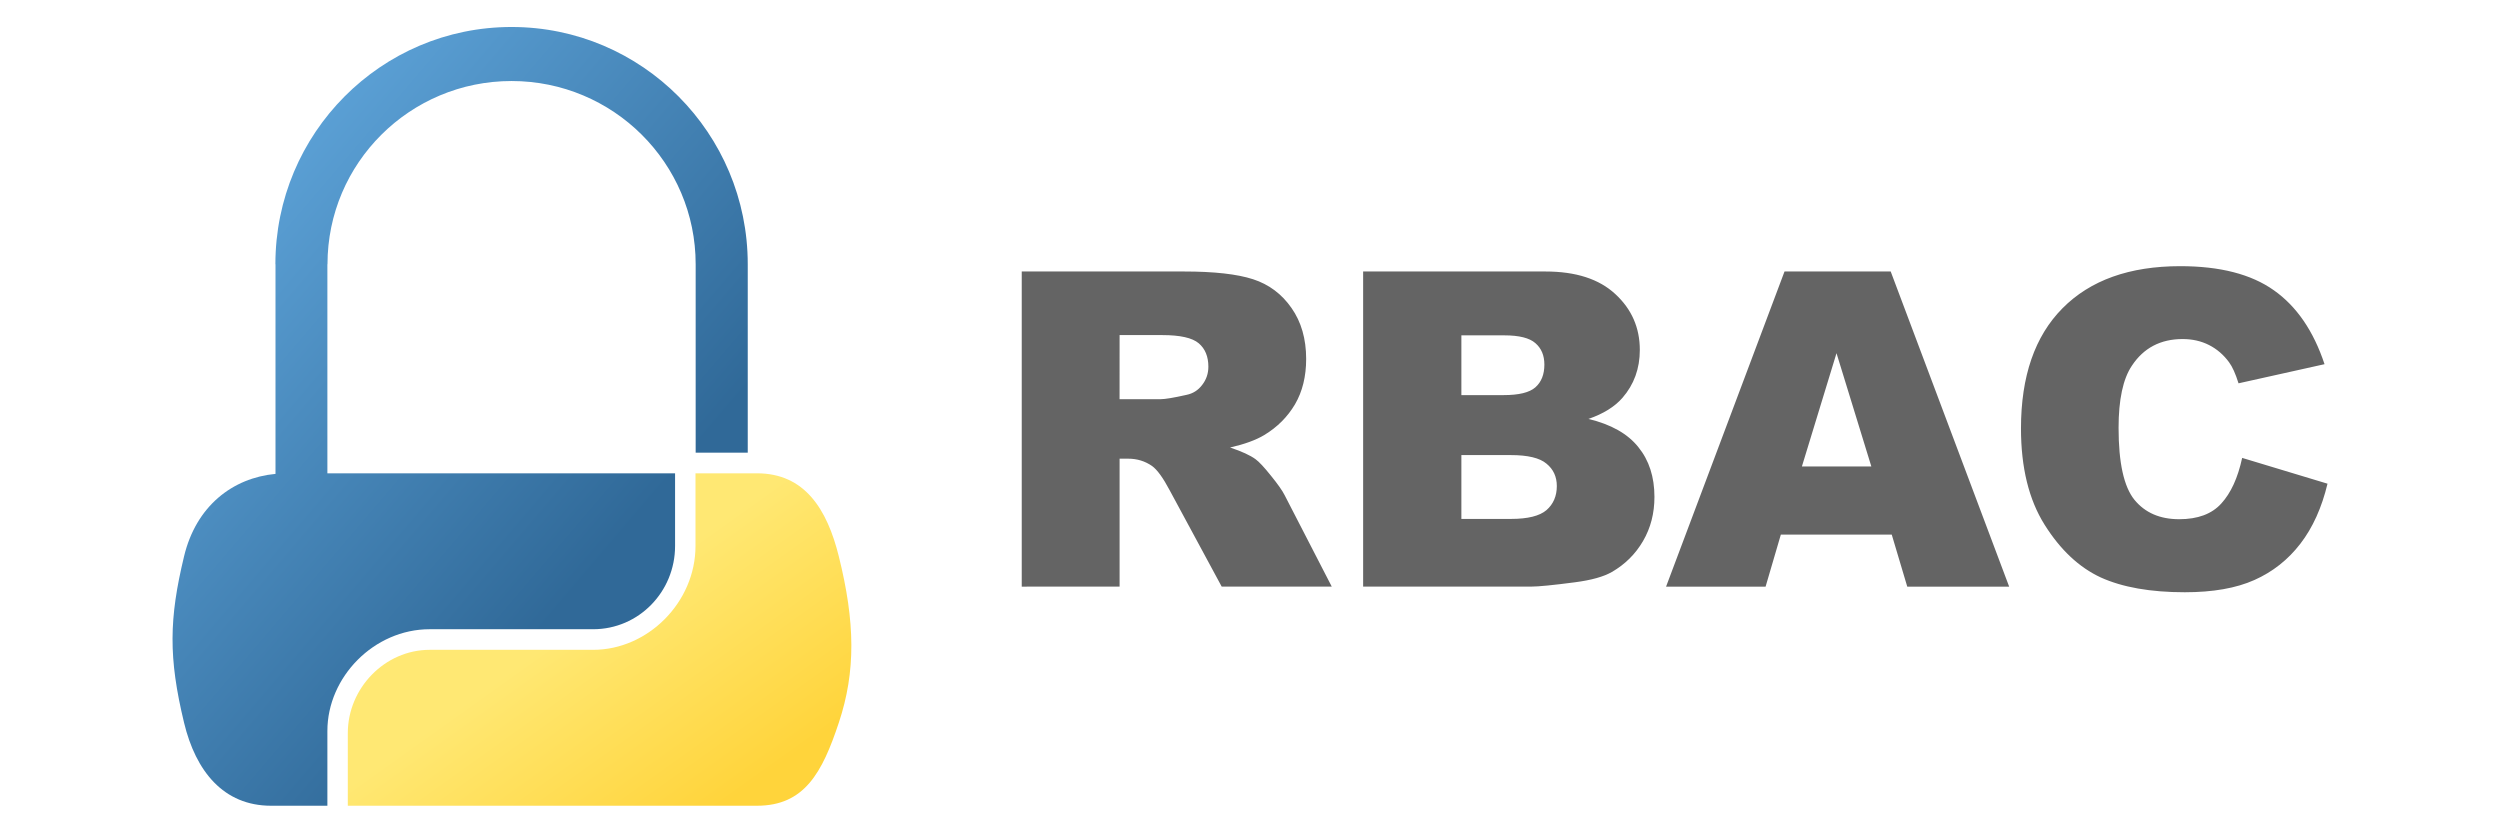
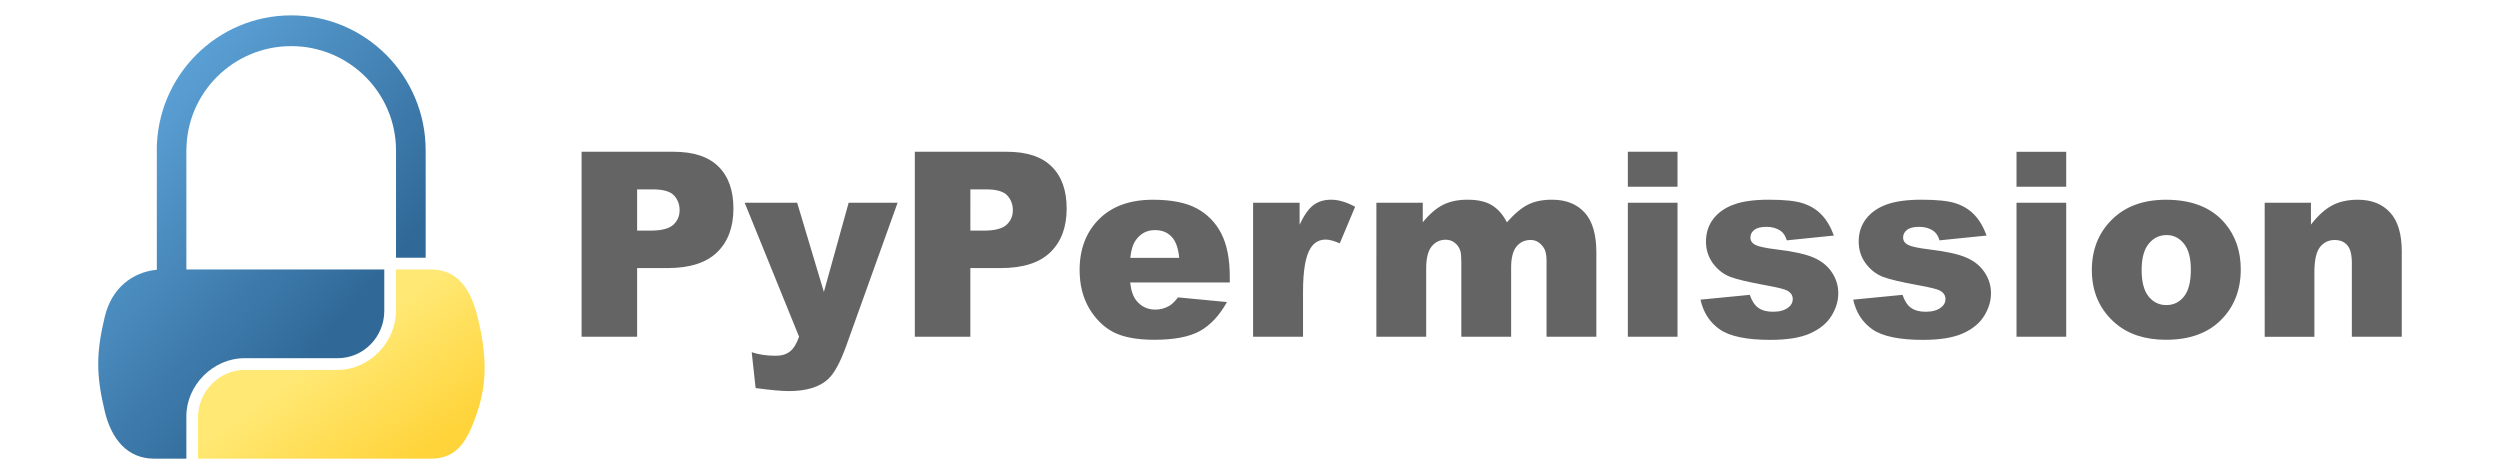
- <svg xmlns="http://www.w3.org/2000/svg" xmlns:xlink="http://www.w3.org/1999/xlink" width="76.568mm" height="25.542mm" viewBox="0 0 76.568 25.542" version="1.1" id="svg5" xml:space="preserve">
+ <svg xmlns="http://www.w3.org/2000/svg" xmlns:xlink="http://www.w3.org/1999/xlink" width="134.504mm" height="25.542mm" viewBox="0 0 134.504 25.542" version="1.1" id="svg5" xml:space="preserve">
  <defs id="defs2">
    <linearGradient id="linearGradient2795">
      <stop style="stop-color:#b8b8b8;stop-opacity:0.498;" offset="0" id="stop2797" />
      <stop style="stop-color:#7f7f7f;stop-opacity:0;" offset="1" id="stop2799" />
    </linearGradient>
    <linearGradient id="linearGradient2787">
      <stop style="stop-color:#7f7f7f;stop-opacity:0.5;" offset="0" id="stop2789" />
      <stop style="stop-color:#7f7f7f;stop-opacity:0;" offset="1" id="stop2791" />
    </linearGradient>
    <linearGradient id="linearGradient3676">
      <stop style="stop-color:#b2b2b2;stop-opacity:0.5;" offset="0" id="stop3678" />
      <stop style="stop-color:#b3b3b3;stop-opacity:0;" offset="1" id="stop3680" />
    </linearGradient>
    <linearGradient id="linearGradient3236">
      <stop style="stop-color:#f4f4f4;stop-opacity:1" offset="0" id="stop3244" />
      <stop style="stop-color:white;stop-opacity:1" offset="1" id="stop3240" />
    </linearGradient>
    <linearGradient id="linearGradient4671">
      <stop style="stop-color:#ffd43b;stop-opacity:1;" offset="0" id="stop4673" />
      <stop style="stop-color:#ffe873;stop-opacity:1" offset="1" id="stop4675" />
    </linearGradient>
    <linearGradient id="linearGradient4689">
      <stop style="stop-color:#5a9fd4;stop-opacity:1;" offset="0" id="stop4691" />
      <stop style="stop-color:#306998;stop-opacity:1;" offset="1" id="stop4693" />
    </linearGradient>
    <linearGradient x1="224.24" y1="144.757" x2="-65.309" y2="144.757" id="linearGradient2987" xlink:href="#linearGradient4671" gradientUnits="userSpaceOnUse" gradientTransform="translate(100.2702,99.61116)" />
    <linearGradient x1="172.942" y1="77.476" x2="26.67" y2="76.313" id="linearGradient2990" xlink:href="#linearGradient4689" gradientUnits="userSpaceOnUse" gradientTransform="translate(100.2702,99.61116)" />
    <linearGradient xlink:href="#linearGradient4671" id="linearGradient2255" gradientUnits="userSpaceOnUse" gradientTransform="matrix(0.562541,0,0,0.567972,-11.5974,-7.60954)" x1="224.24" y1="144.757" x2="-65.309" y2="144.757" />
    <linearGradient xlink:href="#linearGradient4689" id="linearGradient2258" gradientUnits="userSpaceOnUse" gradientTransform="matrix(0.562541,0,0,0.567972,-11.5974,-7.60954)" x1="172.942" y1="76.176" x2="26.67" y2="76.313" />
    <radialGradient xlink:href="#linearGradient2795" id="radialGradient2801" cx="61.519" cy="132.286" fx="61.519" fy="132.286" r="29.037" gradientTransform="matrix(1,0,0,0.177966,0,108.7434)" gradientUnits="userSpaceOnUse" />
    <linearGradient xlink:href="#linearGradient4671" id="linearGradient1475" gradientUnits="userSpaceOnUse" gradientTransform="matrix(0.562541,0,0,0.567972,4.57925,35.63343)" x1="150.961" y1="192.352" x2="112.031" y2="137.273" />
    <linearGradient xlink:href="#linearGradient4689" id="linearGradient1478" gradientUnits="userSpaceOnUse" gradientTransform="matrix(0.562541,0,0,0.567972,4.57925,35.63343)" x1="26.649" y1="20.604" x2="135.665" y2="114.398" />
  </defs>
  <g id="layer5" style="display:inline" transform="translate(-63.95735,-63.69325)">
    <g id="layer3" transform="matrix(0.1870265,0,0,0.1870265,65.58181,63.97687)">
-       <path id="path1948" style="fill:url(#linearGradient1478);fill-opacity:1" d="M 75.088,2.903 A 38.676,38.855 0 0 0 36.412,41.758 h 0.018 v 34.328 c -7.034,0.663 -13.003,5.276 -14.973,13.5 -2.462,10.213 -2.571,16.586 0,27.25 1.906,7.938 6.458,13.594 14.25,13.594 h 9.219 v -12.25 c 0,-8.85 7.657,-16.656 16.75,-16.656 h 26.781 c 7.455,0 13.407,-6.138 13.406,-13.625 v -11.906 h -26.781 -26.812 -3.344 V 41.758 h 0.018 a 30.146,30.006 0 0 1 30.145,-30.006 30.146,30.006 0 0 1 30.146,30.006 v 30.859 h 8.529 V 41.758 A 38.676,38.855 0 0 0 75.088,2.903 Z" />
+       <path id="path1948" style="fill:url(#linearGradient1478);fill-opacity:1" d="M 75.088,2.903 C 53.728,2.903 36.412,20.299 36.412,41.758 h 0.018 v 34.328 c -7.034,0.663 -13,5.276 -14.97,13.5 -2.462,10.213 -2.574,16.586 -0.003,27.25 1.906,7.938 6.458,13.594 14.25,13.594 h 9.219 v -12.25 c 0,-8.85 7.657,-16.656 16.75,-16.656 h 26.781 c 7.455,0 13.407,-6.138 13.406,-13.625 v -11.906 h -26.781 -26.812 -3.344 V 41.758 h 0.018 c 3.05e-4,-16.571 13.496,-30.005 30.145,-30.006 16.649,-2.91e-4 30.146,13.434 30.146,30.006 v 30.859 h 8.529 V 41.758 C 113.764,20.299 96.448,2.903 75.088,2.903 Z" />
      <path style="fill:url(#linearGradient1475);fill-opacity:1" d="m 48.27,130.43 h 26.813 26.781 13.406 c 7.792,0 10.696,-5.435 13.406,-13.594 2.799,-8.399 2.68,-16.476 0,-27.25 -1.926,-7.757 -5.604,-13.594 -13.406,-13.594 h -10.062 v 11.906 c 0,9.231 -7.826,17 -16.75,17 H 61.677 c -7.336,0 -13.406,6.278 -13.406,13.625" id="path1950" />
    </g>
  </g>
-   <path d="M 31.293,17.967 V 8.315 h 4.971 q 1.383,0 2.113,0.237 0.731,0.237 1.179,0.882 0.448,0.639 0.448,1.56 0,0.803 -0.342,1.389 -0.342,0.579 -0.941,0.941 -0.382,0.23 -1.047,0.382 0.533,0.178 0.777,0.356 0.165,0.119 0.474,0.507 0.316,0.388 0.421,0.599 l 1.442,2.798 h -3.371 l -1.593,-2.95 q -0.303,-0.573 -0.54,-0.744 -0.323,-0.224 -0.731,-0.224 h -0.263 v 3.917 z m 2.996,-5.741 h 1.258 q 0.204,0 0.79,-0.132 0.296,-0.059 0.481,-0.303 0.191,-0.244 0.191,-0.56 0,-0.467 -0.296,-0.718 -0.296,-0.25 -1.113,-0.25 h -1.31 z m 7.46,-3.911 h 5.583 q 1.396,0 2.14,0.691 0.751,0.691 0.751,1.712 0,0.856 -0.533,1.468 -0.356,0.408 -1.04,0.645 1.04,0.25 1.527,0.862 0.494,0.606 0.494,1.527 0,0.751 -0.349,1.35 -0.349,0.599 -0.955,0.948 -0.375,0.217 -1.132,0.316 -1.007,0.132 -1.337,0.132 h -5.149 z m 3.009,3.786 h 1.297 q 0.698,0 0.968,-0.237 0.277,-0.244 0.277,-0.698 0,-0.421 -0.277,-0.658 -0.27,-0.237 -0.948,-0.237 h -1.317 z m 0,3.792 h 1.521 q 0.77,0 1.086,-0.27 0.316,-0.277 0.316,-0.737 0,-0.428 -0.316,-0.685 -0.309,-0.263 -1.093,-0.263 h -1.514 z m 13.181,0.481 h -3.397 l -0.467,1.593 h -3.048 l 3.628,-9.652 h 3.252 l 3.628,9.652 h -3.121 z m -0.625,-2.087 -1.067,-3.47 -1.06,3.47 z m 11.357,-0.263 2.614,0.79 q -0.263,1.1 -0.83,1.837 -0.566,0.737 -1.409,1.113 -0.836,0.375 -2.133,0.375 -1.574,0 -2.574,-0.454 -0.994,-0.461 -1.718,-1.613 -0.724,-1.152 -0.724,-2.95 0,-2.397 1.271,-3.68 1.277,-1.29 3.608,-1.29 1.824,0 2.864,0.737 1.047,0.737 1.554,2.265 l -2.634,0.586 q -0.138,-0.441 -0.29,-0.645 -0.25,-0.342 -0.612,-0.527 -0.362,-0.184 -0.81,-0.184 -1.014,0 -1.554,0.816 -0.408,0.606 -0.408,1.903 0,1.606 0.487,2.206 0.487,0.593 1.369,0.593 0.856,0 1.29,-0.481 0.441,-0.481 0.639,-1.396 z" id="text1" style="font-size:13.484px;line-height:1.25;font-family:'Arial Black';-inkscape-font-specification:'Arial Black, ';letter-spacing:0px;word-spacing:0px;fill:#646464;stroke-width:0.337" aria-label="RBAC" />
+   <path d="m 31.811,8.031 h 5.028 q 1.643,0 2.457,0.781 0.821,0.781 0.821,2.223 0,1.482 -0.895,2.317 -0.888,0.835 -2.718,0.835 H 34.849 v 3.632 h -3.038 z m 3.038,4.173 h 0.741 q 0.875,0 1.229,-0.3 0.354,-0.307 0.354,-0.781 0,-0.461 -0.307,-0.781 -0.307,-0.32 -1.155,-0.32 H 34.849 Z M 40.732,10.728 h 2.871 l 1.462,4.721 1.355,-4.721 h 2.677 l -2.811,7.578 q -0.481,1.295 -0.982,1.749 -0.708,0.641 -2.157,0.641 -0.588,0 -1.816,-0.16 l -0.214,-1.896 q 0.588,0.187 1.309,0.187 0.481,0 0.775,-0.22 0.3,-0.22 0.507,-0.788 z M 50.039,8.031 h 5.028 q 1.643,0 2.457,0.781 0.821,0.781 0.821,2.223 0,1.482 -0.895,2.317 -0.888,0.835 -2.718,0.835 h -1.656 v 3.632 H 50.039 Z m 3.038,4.173 h 0.741 q 0.875,0 1.229,-0.3 0.354,-0.307 0.354,-0.781 0,-0.461 -0.307,-0.781 -0.307,-0.32 -1.155,-0.32 h -0.861 z m 14.189,2.744 h -5.448 q 0.073,0.654 0.354,0.975 0.394,0.461 1.028,0.461 0.401,0 0.761,-0.2 0.22,-0.127 0.474,-0.447 l 2.677,0.247 q -0.614,1.068 -1.482,1.536 -0.868,0.461 -2.491,0.461 -1.409,0 -2.217,-0.394 -0.808,-0.401 -1.342,-1.262 -0.527,-0.868 -0.527,-2.036 0,-1.663 1.062,-2.691 1.068,-1.028 2.945,-1.028 1.522,0 2.404,0.461 0.881,0.461 1.342,1.335 0.461,0.875 0.461,2.277 z M 64.502,13.646 q -0.08,-0.788 -0.427,-1.128 -0.341,-0.341 -0.901,-0.341 -0.648,0 -1.035,0.514 -0.247,0.32 -0.314,0.955 z m 4.04,-2.918 h 2.544 v 1.162 q 0.367,-0.755 0.755,-1.035 0.394,-0.287 0.968,-0.287 0.601,0 1.315,0.374 l -0.841,1.936 q -0.481,-0.2 -0.761,-0.2 -0.534,0 -0.828,0.441 -0.421,0.621 -0.421,2.324 v 2.377 h -2.731 z m 6.744,0 h 2.537 v 1.035 q 0.548,-0.648 1.102,-0.921 0.561,-0.274 1.349,-0.274 0.848,0 1.342,0.3 0.494,0.3 0.808,0.895 0.641,-0.694 1.168,-0.941 0.527,-0.254 1.302,-0.254 1.142,0 1.783,0.681 0.641,0.674 0.641,2.117 v 4.454 H 84.593 V 13.78 q 0,-0.481 -0.187,-0.714 -0.274,-0.367 -0.681,-0.367 -0.481,0 -0.775,0.347 -0.294,0.347 -0.294,1.115 v 3.659 h -2.724 v -3.906 q 0,-0.467 -0.053,-0.634 -0.087,-0.267 -0.3,-0.427 -0.214,-0.167 -0.501,-0.167 -0.467,0 -0.768,0.354 -0.3,0.354 -0.3,1.162 v 3.619 H 75.285 Z M 89.04,8.031 h 2.718 v 1.85 h -2.718 z m 0,2.698 h 2.718 v 7.091 h -2.718 z m 3.973,5.128 2.698,-0.254 q 0.167,0.481 0.467,0.688 0.3,0.207 0.801,0.207 0.548,0 0.848,-0.234 0.234,-0.174 0.234,-0.434 0,-0.294 -0.307,-0.454 -0.22,-0.114 -1.168,-0.28 -1.416,-0.247 -1.97,-0.454 -0.548,-0.214 -0.928,-0.714 -0.374,-0.501 -0.374,-1.142 0,-0.701 0.407,-1.209 0.407,-0.507 1.122,-0.755 0.714,-0.254 1.916,-0.254 1.269,0 1.87,0.194 0.608,0.194 1.008,0.601 0.407,0.407 0.674,1.102 l -2.577,0.254 q -0.1,-0.341 -0.334,-0.501 -0.32,-0.214 -0.775,-0.214 -0.461,0 -0.674,0.167 -0.207,0.16 -0.207,0.394 0,0.26 0.267,0.394 0.267,0.134 1.162,0.24 1.355,0.154 2.016,0.427 0.661,0.274 1.008,0.781 0.354,0.507 0.354,1.115 0,0.614 -0.374,1.195 -0.367,0.581 -1.168,0.928 -0.795,0.341 -2.17,0.341 -1.943,0 -2.771,-0.554 -0.821,-0.554 -1.055,-1.576 z m 8.353,0 2.698,-0.254 q 0.167,0.481 0.467,0.688 0.3,0.207 0.801,0.207 0.548,0 0.848,-0.234 0.234,-0.174 0.234,-0.434 0,-0.294 -0.307,-0.454 -0.22,-0.114 -1.168,-0.28 -1.416,-0.247 -1.97,-0.454 -0.548,-0.214 -0.928,-0.714 -0.374,-0.501 -0.374,-1.142 0,-0.701 0.407,-1.209 0.407,-0.507 1.122,-0.755 0.714,-0.254 1.916,-0.254 1.269,0 1.87,0.194 0.608,0.194 1.008,0.601 0.407,0.407 0.674,1.102 l -2.577,0.254 q -0.1,-0.341 -0.334,-0.501 -0.321,-0.214 -0.775,-0.214 -0.461,0 -0.674,0.167 -0.207,0.16 -0.207,0.394 0,0.26 0.267,0.394 0.267,0.134 1.162,0.24 1.355,0.154 2.016,0.427 0.661,0.274 1.008,0.781 0.354,0.507 0.354,1.115 0,0.614 -0.374,1.195 -0.367,0.581 -1.168,0.928 -0.795,0.341 -2.17,0.341 -1.943,0 -2.771,-0.554 -0.821,-0.554 -1.055,-1.576 z m 8.934,-7.825 h 2.718 v 1.85 h -2.718 z m 0,2.698 h 2.718 v 7.091 h -2.718 z m 4.12,3.566 q 0,-1.623 1.095,-2.671 1.095,-1.055 2.958,-1.055 2.13,0 3.218,1.235 0.875,0.995 0.875,2.45 0,1.636 -1.088,2.684 -1.082,1.042 -2.998,1.042 -1.709,0 -2.764,-0.868 -1.295,-1.075 -1.295,-2.818 z m 2.724,-0.007 q 0,0.948 0.381,1.402 0.387,0.454 0.968,0.454 0.588,0 0.961,-0.447 0.381,-0.447 0.381,-1.436 0,-0.921 -0.381,-1.369 -0.381,-0.454 -0.941,-0.454 -0.594,0 -0.982,0.461 -0.387,0.454 -0.387,1.389 z m 6.73,-3.559 h 2.531 v 1.155 q 0.568,-0.708 1.148,-1.008 0.581,-0.307 1.416,-0.307 1.128,0 1.763,0.674 0.641,0.668 0.641,2.07 v 4.507 h -2.731 v -3.899 q 0,-0.668 -0.247,-0.941 -0.247,-0.28 -0.694,-0.28 -0.494,0 -0.801,0.374 -0.307,0.374 -0.307,1.342 v 3.405 h -2.718 z" id="text2" style="font-size:13.675px;line-height:1.5;font-family:'Arial Black';-inkscape-font-specification:'Arial Black, ';fill:#646464;stroke-width:0" transform="scale(0.9836079,1.016665)" aria-label="PyPermission" />
</svg>
